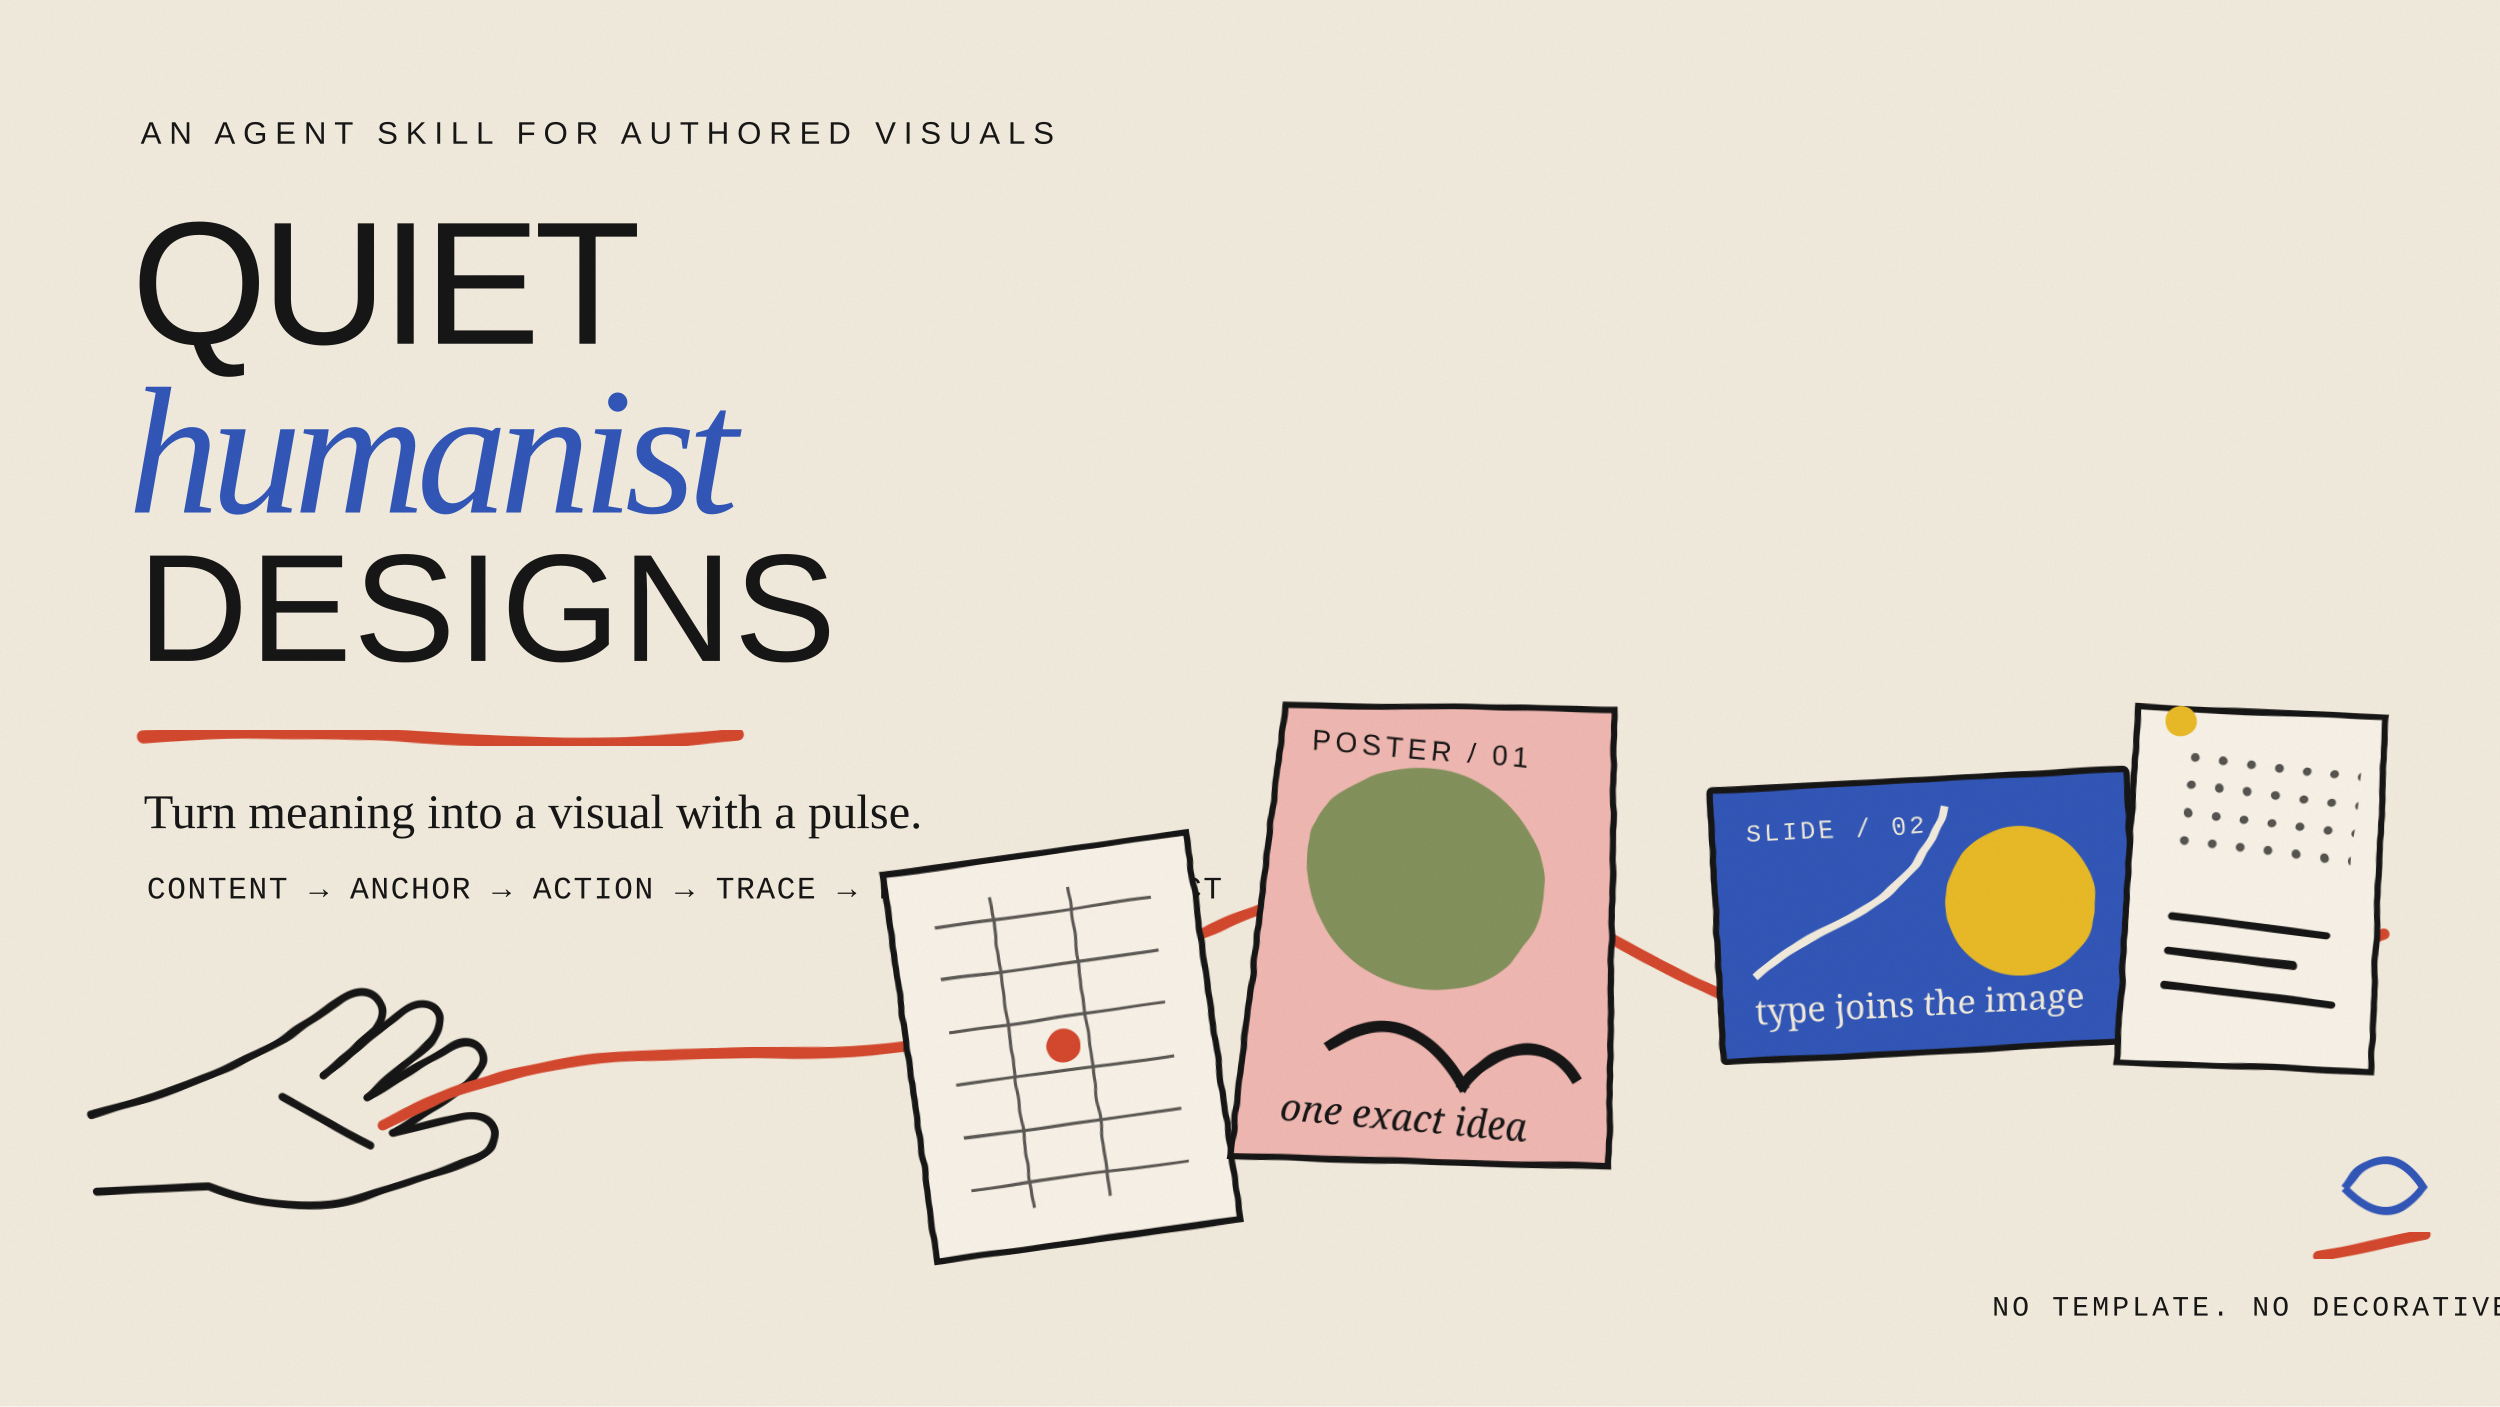
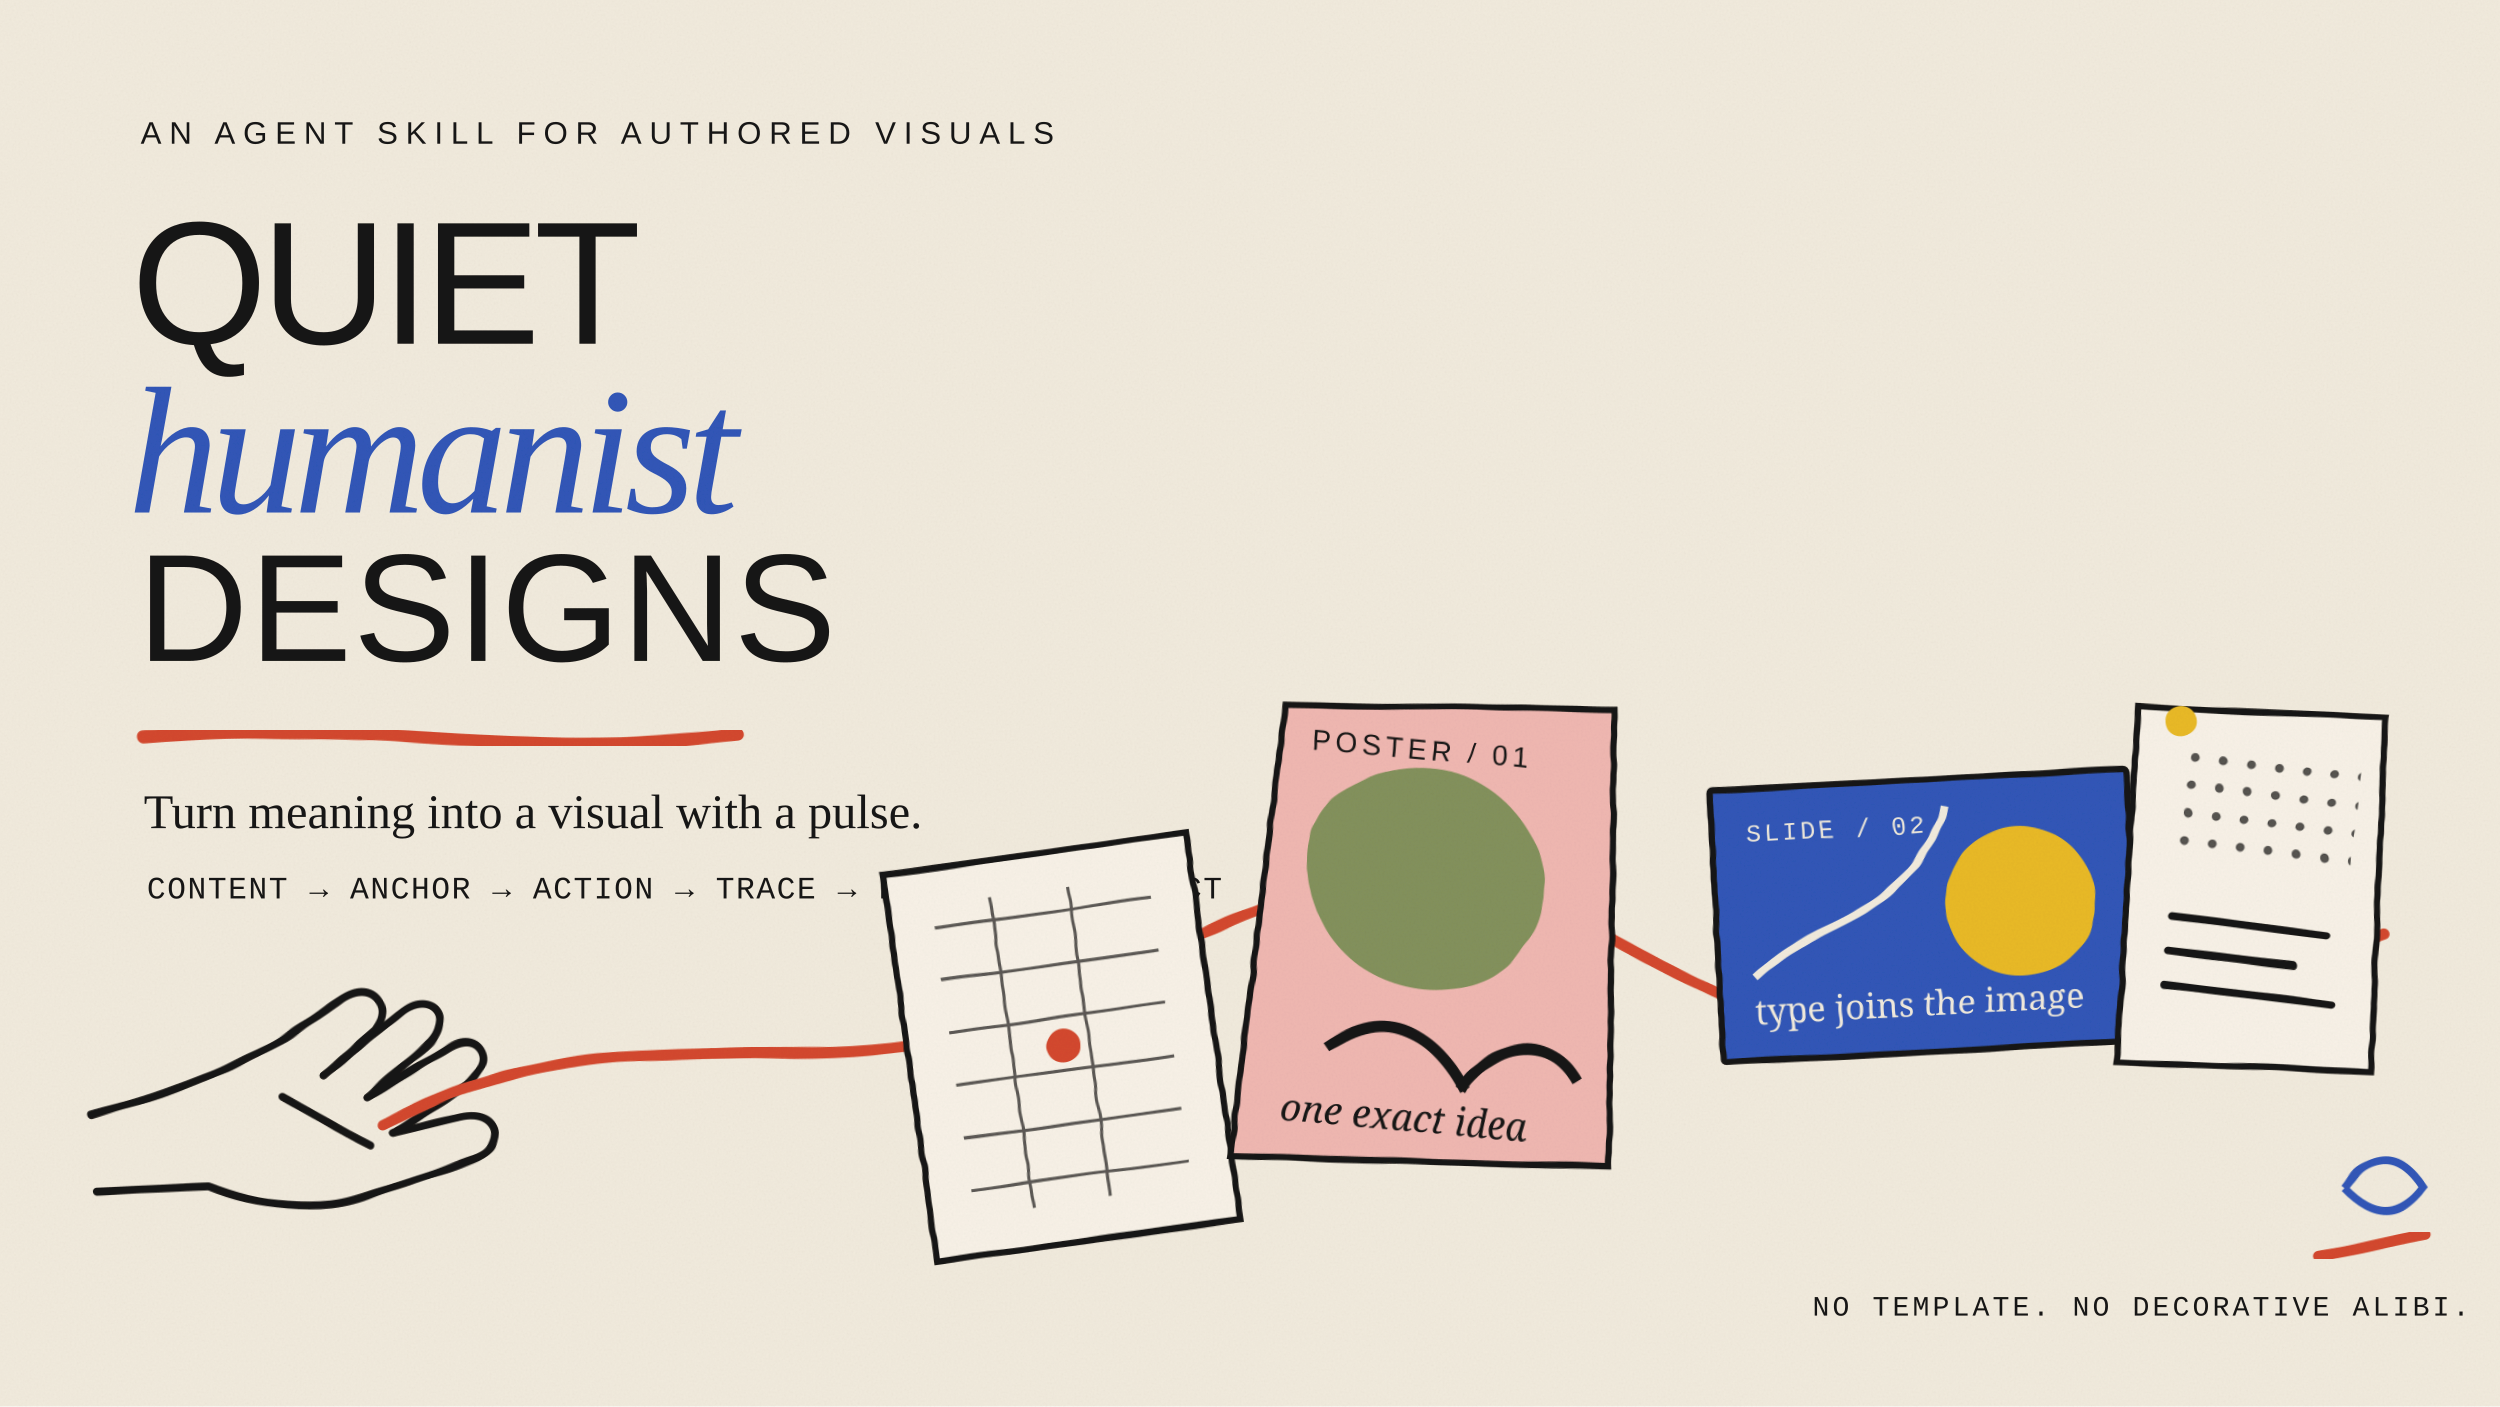
<svg xmlns="http://www.w3.org/2000/svg" viewBox="0 0 1600 900" role="img" aria-labelledby="title desc">
  <defs>
    <filter id="paper" x="-10%" y="-10%" width="120%" height="120%">
      <feTurbulence type="fractalNoise" baseFrequency="0.7" numOctaves="3" seed="11" result="noise" />
      <feColorMatrix in="noise" type="saturate" values="0" result="gray" />
      <feComponentTransfer in="gray" result="faint">
        <feFuncA type="table" tableValues="0 .09" />
      </feComponentTransfer>
      <feBlend in="SourceGraphic" in2="faint" mode="multiply" />
    </filter>
    <filter id="rough" x="-10%" y="-10%" width="120%" height="120%">
      <feTurbulence type="fractalNoise" baseFrequency="0.015 0.06" numOctaves="2" seed="4" result="warp" />
      <feDisplacementMap in="SourceGraphic" in2="warp" scale="2.5" />
    </filter>
    <pattern id="dots" width="18" height="18" patternUnits="userSpaceOnUse">
      <circle cx="4" cy="4" r="2.8" fill="#191817" opacity=".72" />
    </pattern>
  </defs>
  <rect width="1600" height="900" fill="#f1eadc" />
  <g filter="url(#paper)">
    <rect width="1600" height="900" fill="#f1eadc" />
    <text x="90" y="92" fill="#191817" font-family="Arial, Helvetica, sans-serif" font-size="20" letter-spacing="5">AN AGENT SKILL FOR AUTHORED VISUALS</text>
    <text x="84" y="220" fill="#191817" font-family="Arial Black, Arial, Helvetica, sans-serif" font-size="112" letter-spacing="-4">QUIET</text>
    <text x="82" y="328" fill="#3157b7" font-family="Georgia, Times New Roman, serif" font-size="116" font-style="italic" letter-spacing="-5">humanist</text>
    <text x="88" y="423" fill="#191817" font-family="Arial Black, Arial, Helvetica, sans-serif" font-size="98" letter-spacing="1">DESIGNS</text>
    <path d="M92 472 C240 459 330 488 472 470" fill="none" stroke="#d34a2f" stroke-width="8" stroke-linecap="round" filter="url(#rough)" />
    <text x="92" y="530" fill="#191817" font-family="Georgia, Times New Roman, serif" font-size="31">Turn meaning into a visual with a pulse.</text>
    <text x="94" y="575" fill="#191817" font-family="Courier New, monospace" font-size="20" letter-spacing="1">CONTENT → ANCHOR → ACTION → TRACE → FINISHED ARTIFACT</text>
    <g transform="translate(52 620) rotate(-4)" fill="none" stroke="#191817" stroke-width="5" stroke-linecap="round" stroke-linejoin="round" filter="url(#rough)">
      <path d="M0 94 C68 80 113 64 164 32 C183 20 198 35 185 52 L150 79" />
      <path d="M150 79 L202 42 C220 29 237 46 220 62 L177 95" />
      <path d="M177 95 L230 67 C251 56 262 77 241 91 L192 119" />
      <path d="M192 119 L235 111 C259 107 266 132 242 139 L177 157 C140 168 102 159 72 145 L0 143" />
      <path d="M123 91 C142 103 158 115 177 126" />
    </g>
    <path d="M245 720 C402 636 521 706 658 648 S883 520 1015 592 S1228 714 1526 598" fill="none" stroke="#d34a2f" stroke-width="7" stroke-linecap="round" filter="url(#rough)" />
    <g transform="translate(565 560) rotate(-8)" filter="url(#rough)">
      <rect x="0" y="0" width="196" height="250" fill="#f7f1e6" stroke="#191817" stroke-width="4" />
      <g stroke="#191817" stroke-width="2" opacity=".7">
        <path d="M28 38 H168 M28 72 H168 M28 106 H168 M28 140 H168 M28 174 H168 M28 208 H168" />
        <path d="M66 24 V224 M116 24 V224" />
      </g>
      <circle cx="99" cy="124" r="11" fill="#d34a2f" />
    </g>
    <g transform="translate(814 435) rotate(5)" filter="url(#rough)">
      <path d="M10 15 L220 0 L242 292 L0 306 Z" fill="#efb7b1" stroke="#191817" stroke-width="4" />
      <path d="M45 73 C93 30 150 44 178 91 C195 120 183 162 152 180 C115 201 65 185 45 151 C29 124 27 91 45 73 Z" fill="#83915b" />
      <path d="M55 231 C92 200 126 219 146 251" fill="none" stroke="#191817" stroke-width="7" />
      <path d="M143 251 C163 215 199 212 217 239" fill="none" stroke="#191817" stroke-width="7" />
      <text x="29" y="42" fill="#191817" font-family="Arial, Helvetica, sans-serif" font-size="18" letter-spacing="3">POSTER / 01</text>
      <text x="29" y="280" fill="#191817" font-family="Georgia, serif" font-size="24" font-style="italic">one exact idea</text>
    </g>
    <g transform="translate(1094 506) rotate(-3)" filter="url(#rough)">
      <rect x="0" y="0" width="267" height="174" rx="2" fill="#3157b7" stroke="#191817" stroke-width="4" />
      <circle cx="195" cy="81" r="48" fill="#e8b927" />
      <path d="M23 121 C67 86 91 94 125 58 C137 46 147 30 150 18" fill="none" stroke="#f1eadc" stroke-width="5" />
      <text x="22" y="34" fill="#f1eadc" font-family="Courier New, monospace" font-size="16" letter-spacing="2">SLIDE / 02</text>
      <text x="22" y="151" fill="#f1eadc" font-family="Georgia, serif" font-size="22">type joins the image</text>
    </g>
    <g transform="translate(1370 440) rotate(7)" filter="url(#rough)">
      <path d="M0 12 L158 0 L176 226 L14 240 Z" fill="#f7f1e6" stroke="#191817" stroke-width="4" />
      <rect x="31" y="37" width="116" height="70" fill="url(#dots)" />
      <path d="M38 143 H137 M38 165 H119 M38 187 H146" stroke="#191817" stroke-width="5" stroke-linecap="round" />
      <circle cx="28" cy="18" r="10" fill="#e8b927" />
    </g>
    <path d="M1500 760 q28 -35 51 0 q-22 30 -51 0" fill="none" stroke="#3157b7" stroke-width="5" filter="url(#rough)" />
    <path d="M1484 804 l68 -14" stroke="#d34a2f" stroke-width="7" stroke-linecap="round" filter="url(#rough)" />
-     <text x="1275" y="842" fill="#191817" font-family="Courier New, monospace" font-size="18" letter-spacing="2">NO TEMPLATE. NO DECORATIVE ALIBI.</text>
+     <text x="1160" y="842" fill="#191817" font-family="Courier New, monospace" font-size="18" letter-spacing="2">NO TEMPLATE. NO DECORATIVE ALIBI.</text>
  </g>
</svg>
